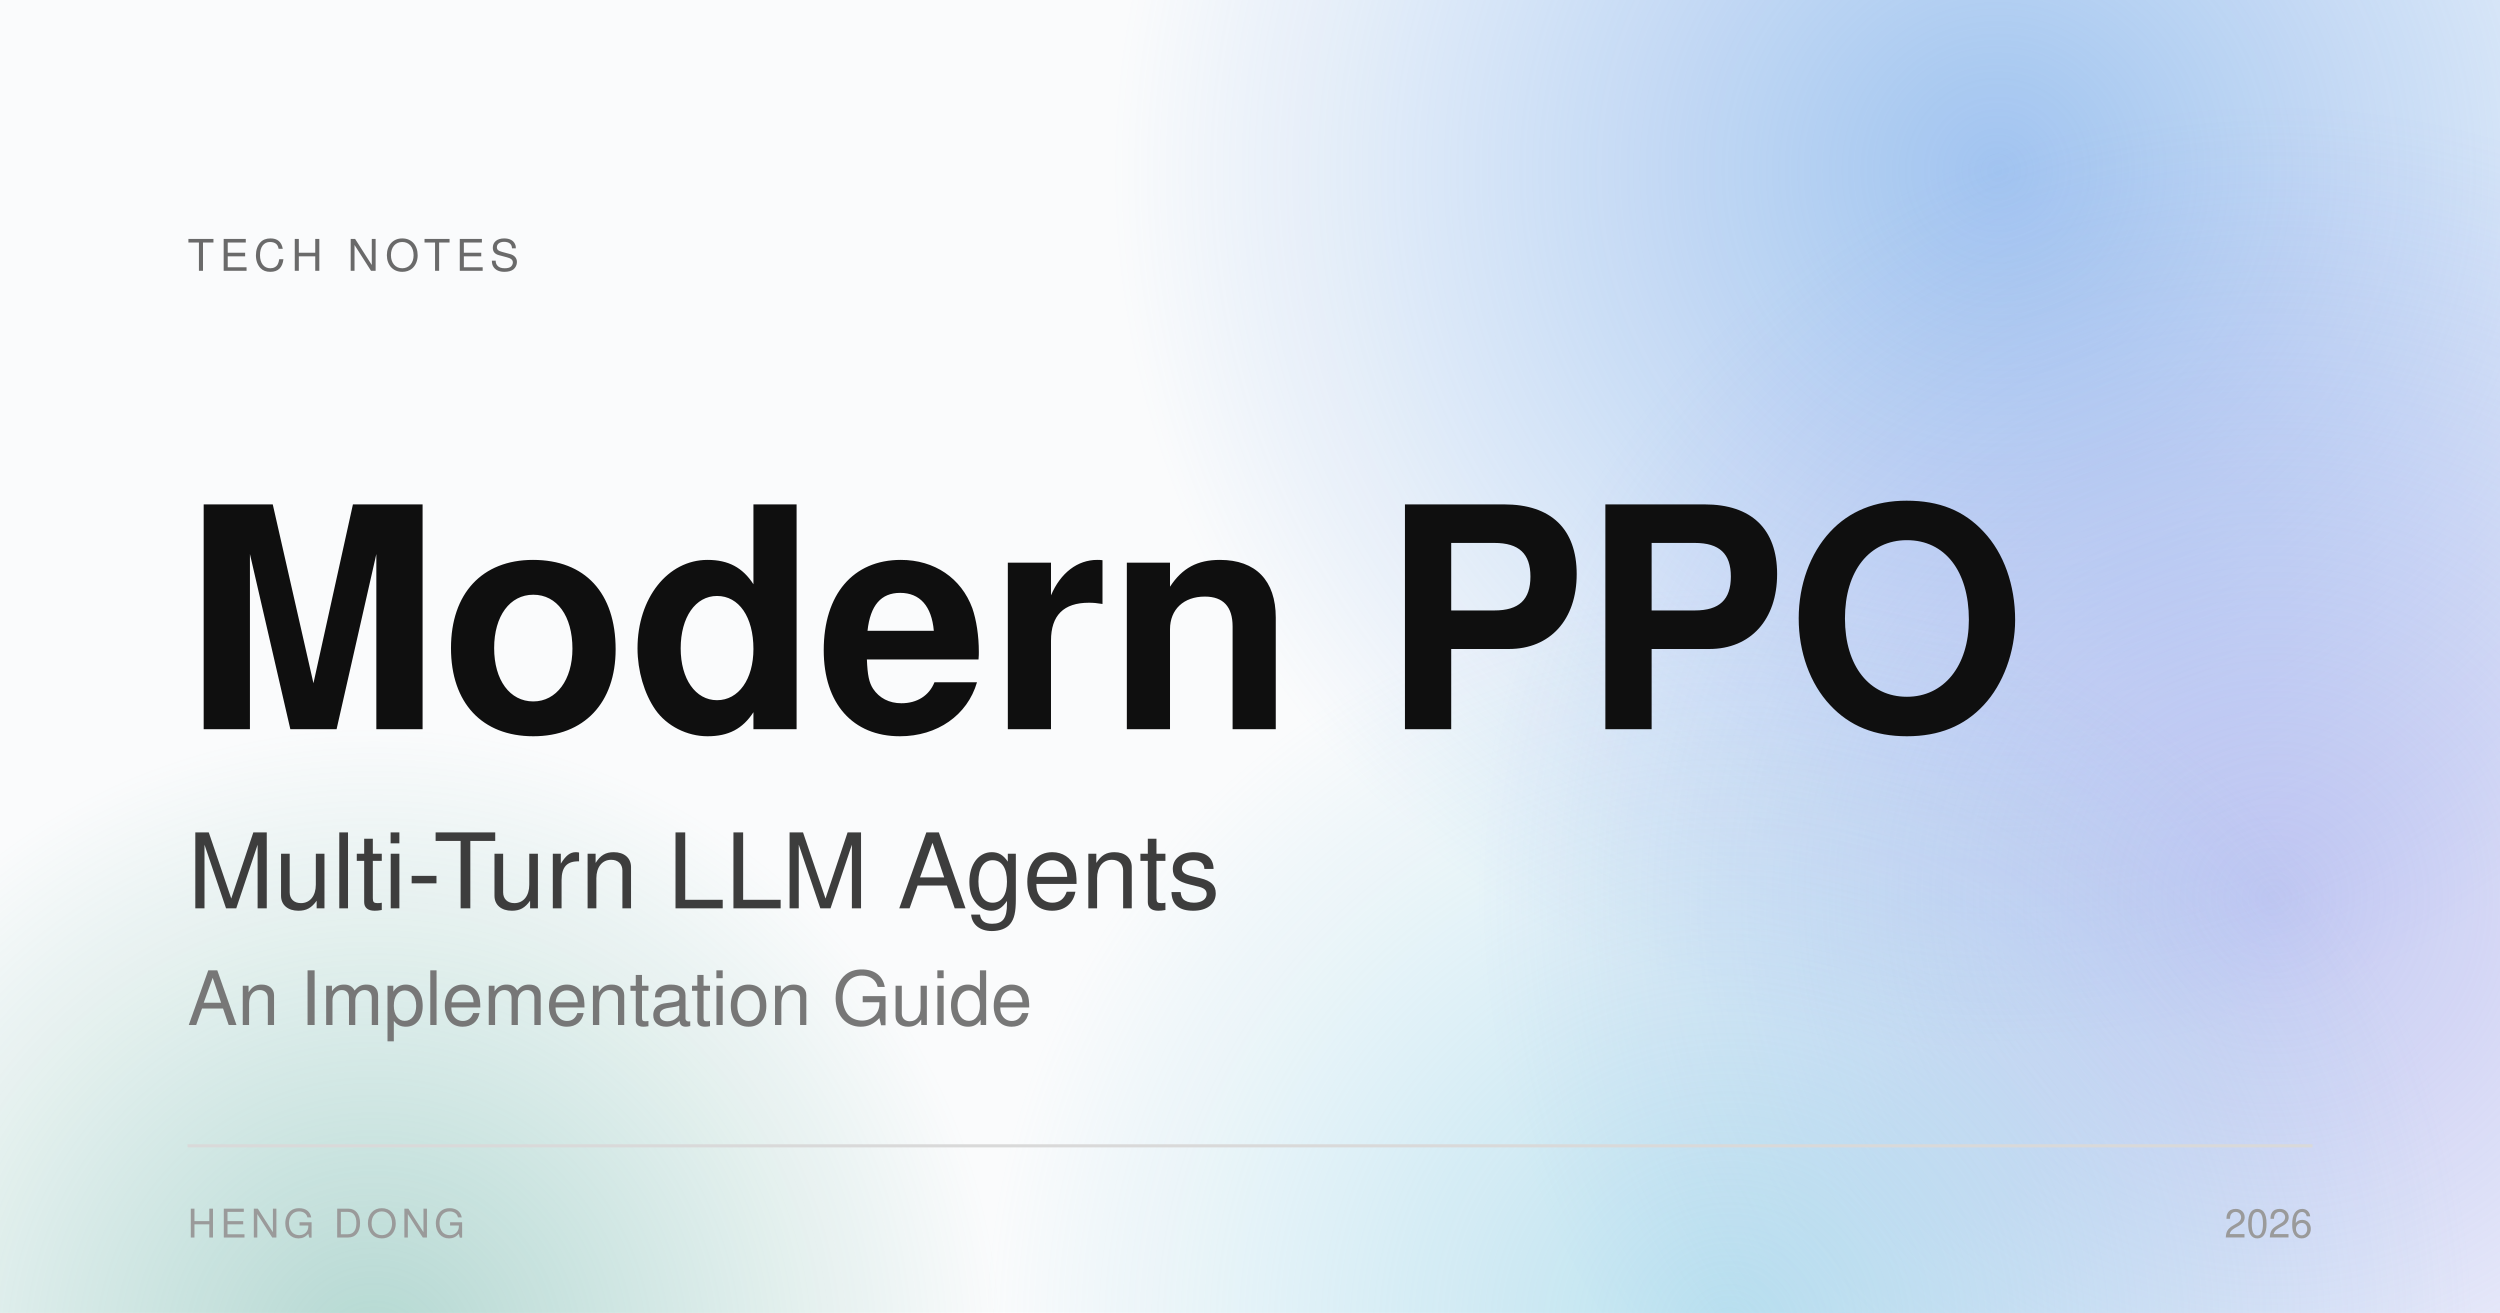
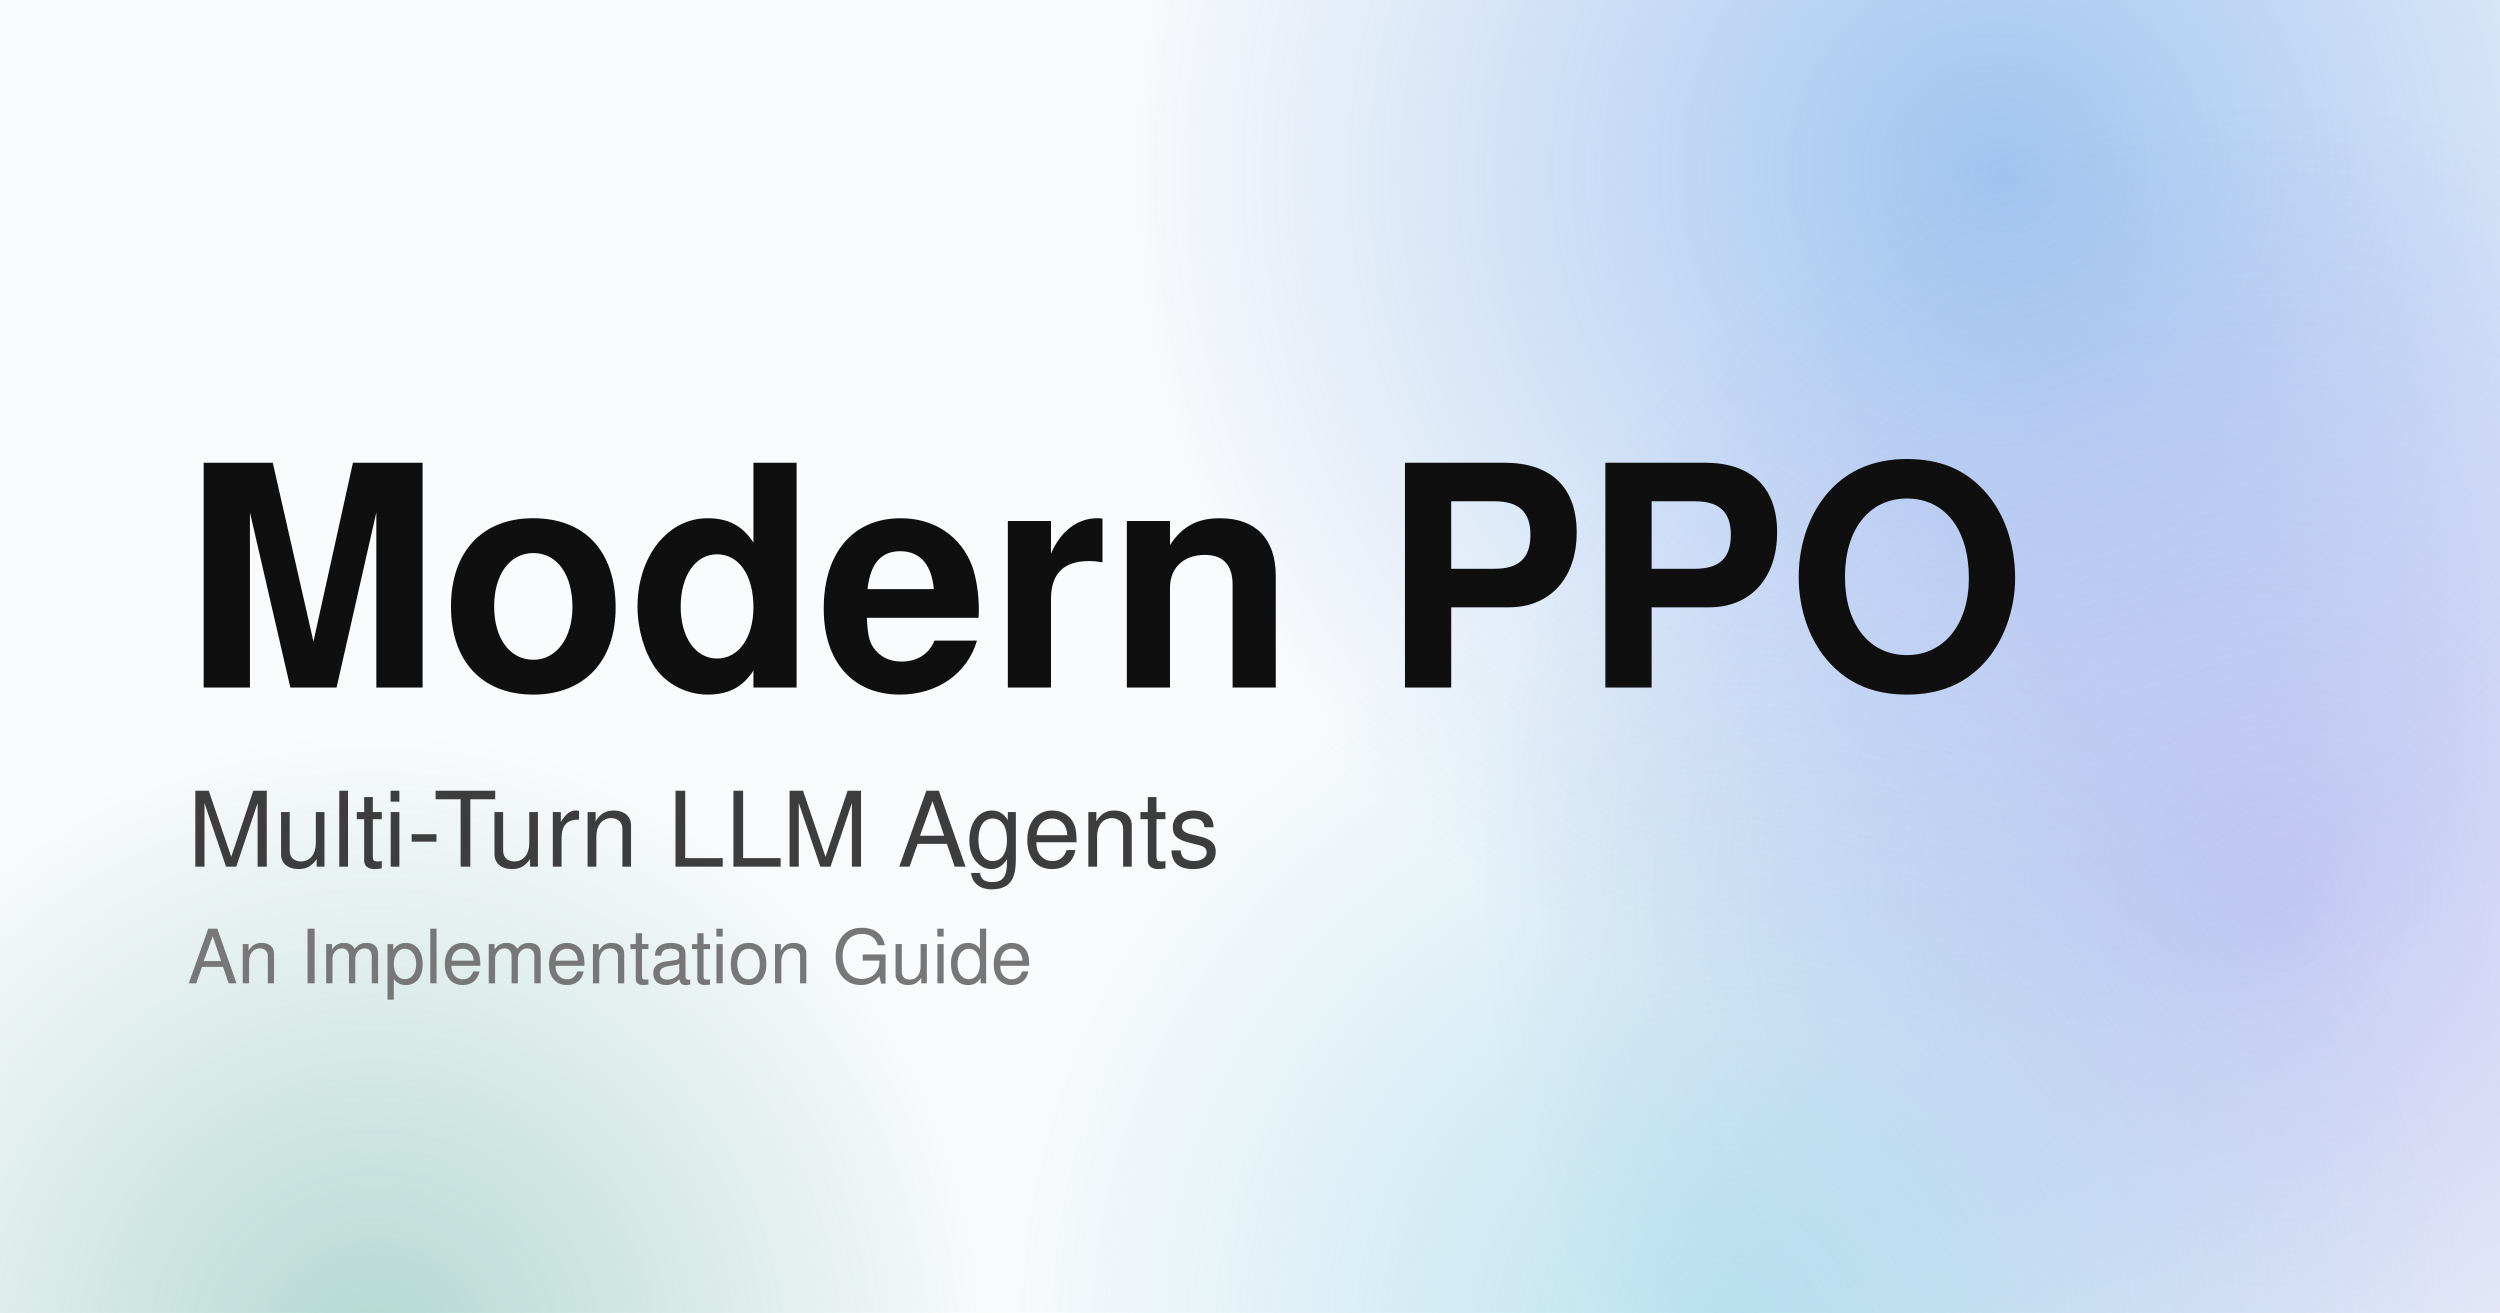
<svg xmlns="http://www.w3.org/2000/svg" width="1200" height="630" viewBox="0 0 1200 630">
  <defs>
    <radialGradient id="o1" cx="50%" cy="50%" r="50%">
      <stop offset="0%" stop-color="#5897e6" stop-opacity="0.55" />
      <stop offset="100%" stop-color="#5897e6" stop-opacity="0" />
    </radialGradient>
    <radialGradient id="o2" cx="50%" cy="50%" r="50%">
      <stop offset="0%" stop-color="#9198ea" stop-opacity="0.5" />
      <stop offset="100%" stop-color="#9198ea" stop-opacity="0" />
    </radialGradient>
    <radialGradient id="o3" cx="50%" cy="50%" r="50%">
      <stop offset="0%" stop-color="#52a897" stop-opacity="0.42" />
      <stop offset="100%" stop-color="#52a897" stop-opacity="0" />
    </radialGradient>
    <radialGradient id="o4" cx="50%" cy="50%" r="50%">
      <stop offset="0%" stop-color="#7cc9e3" stop-opacity="0.5" />
      <stop offset="100%" stop-color="#7cc9e3" stop-opacity="0" />
    </radialGradient>
  </defs>
  <rect width="1200" height="630" fill="#fafbfc" />
  <circle cx="960" cy="80" r="430" fill="url(#o1)" />
  <circle cx="1090" cy="430" r="380" fill="url(#o2)" />
  <circle cx="830" cy="640" r="360" fill="url(#o4)" />
  <circle cx="180" cy="650" r="300" fill="url(#o3)" />
-   <text x="90" y="130" font-family="Helvetica Neue, Helvetica, Arial, sans-serif" font-size="21" font-weight="500" letter-spacing="3" fill="#6a6a6a">TECH NOTES</text>
-   <text x="88" y="350" font-family="Helvetica Neue, Helvetica, Arial, sans-serif" font-size="148" font-weight="600" fill="#0f0f0f">Modern PPO</text>
-   <text x="90" y="436" font-family="Helvetica Neue, Helvetica, Arial, sans-serif" font-size="50" font-weight="400" fill="#3d3d3d">Multi-Turn LLM Agents</text>
-   <text x="90" y="492" font-family="Helvetica Neue, Helvetica, Arial, sans-serif" font-size="36" font-weight="300" fill="#777777">An Implementation Guide</text>
-   <line x1="90" y1="550" x2="1110" y2="550" stroke="#d9d9d9" stroke-width="1.5" />
-   <text x="90" y="594" font-family="Helvetica Neue, Helvetica, Arial, sans-serif" font-size="19" font-weight="500" letter-spacing="2" fill="#9a9a9a">HENG DONG</text>
-   <text x="1110" y="594" font-family="Helvetica Neue, Helvetica, Arial, sans-serif" font-size="19" font-weight="500" fill="#9a9a9a" text-anchor="end">2026</text>
+   <text x="88" y="330" font-family="Helvetica Neue, Helvetica, Arial, sans-serif" font-size="148" font-weight="600" fill="#0f0f0f">Modern PPO</text>
+   <text x="90" y="416" font-family="Helvetica Neue, Helvetica, Arial, sans-serif" font-size="50" font-weight="400" fill="#3d3d3d">Multi-Turn LLM Agents</text>
+   <text x="90" y="472" font-family="Helvetica Neue, Helvetica, Arial, sans-serif" font-size="36" font-weight="300" fill="#777777">An Implementation Guide</text>
</svg>
